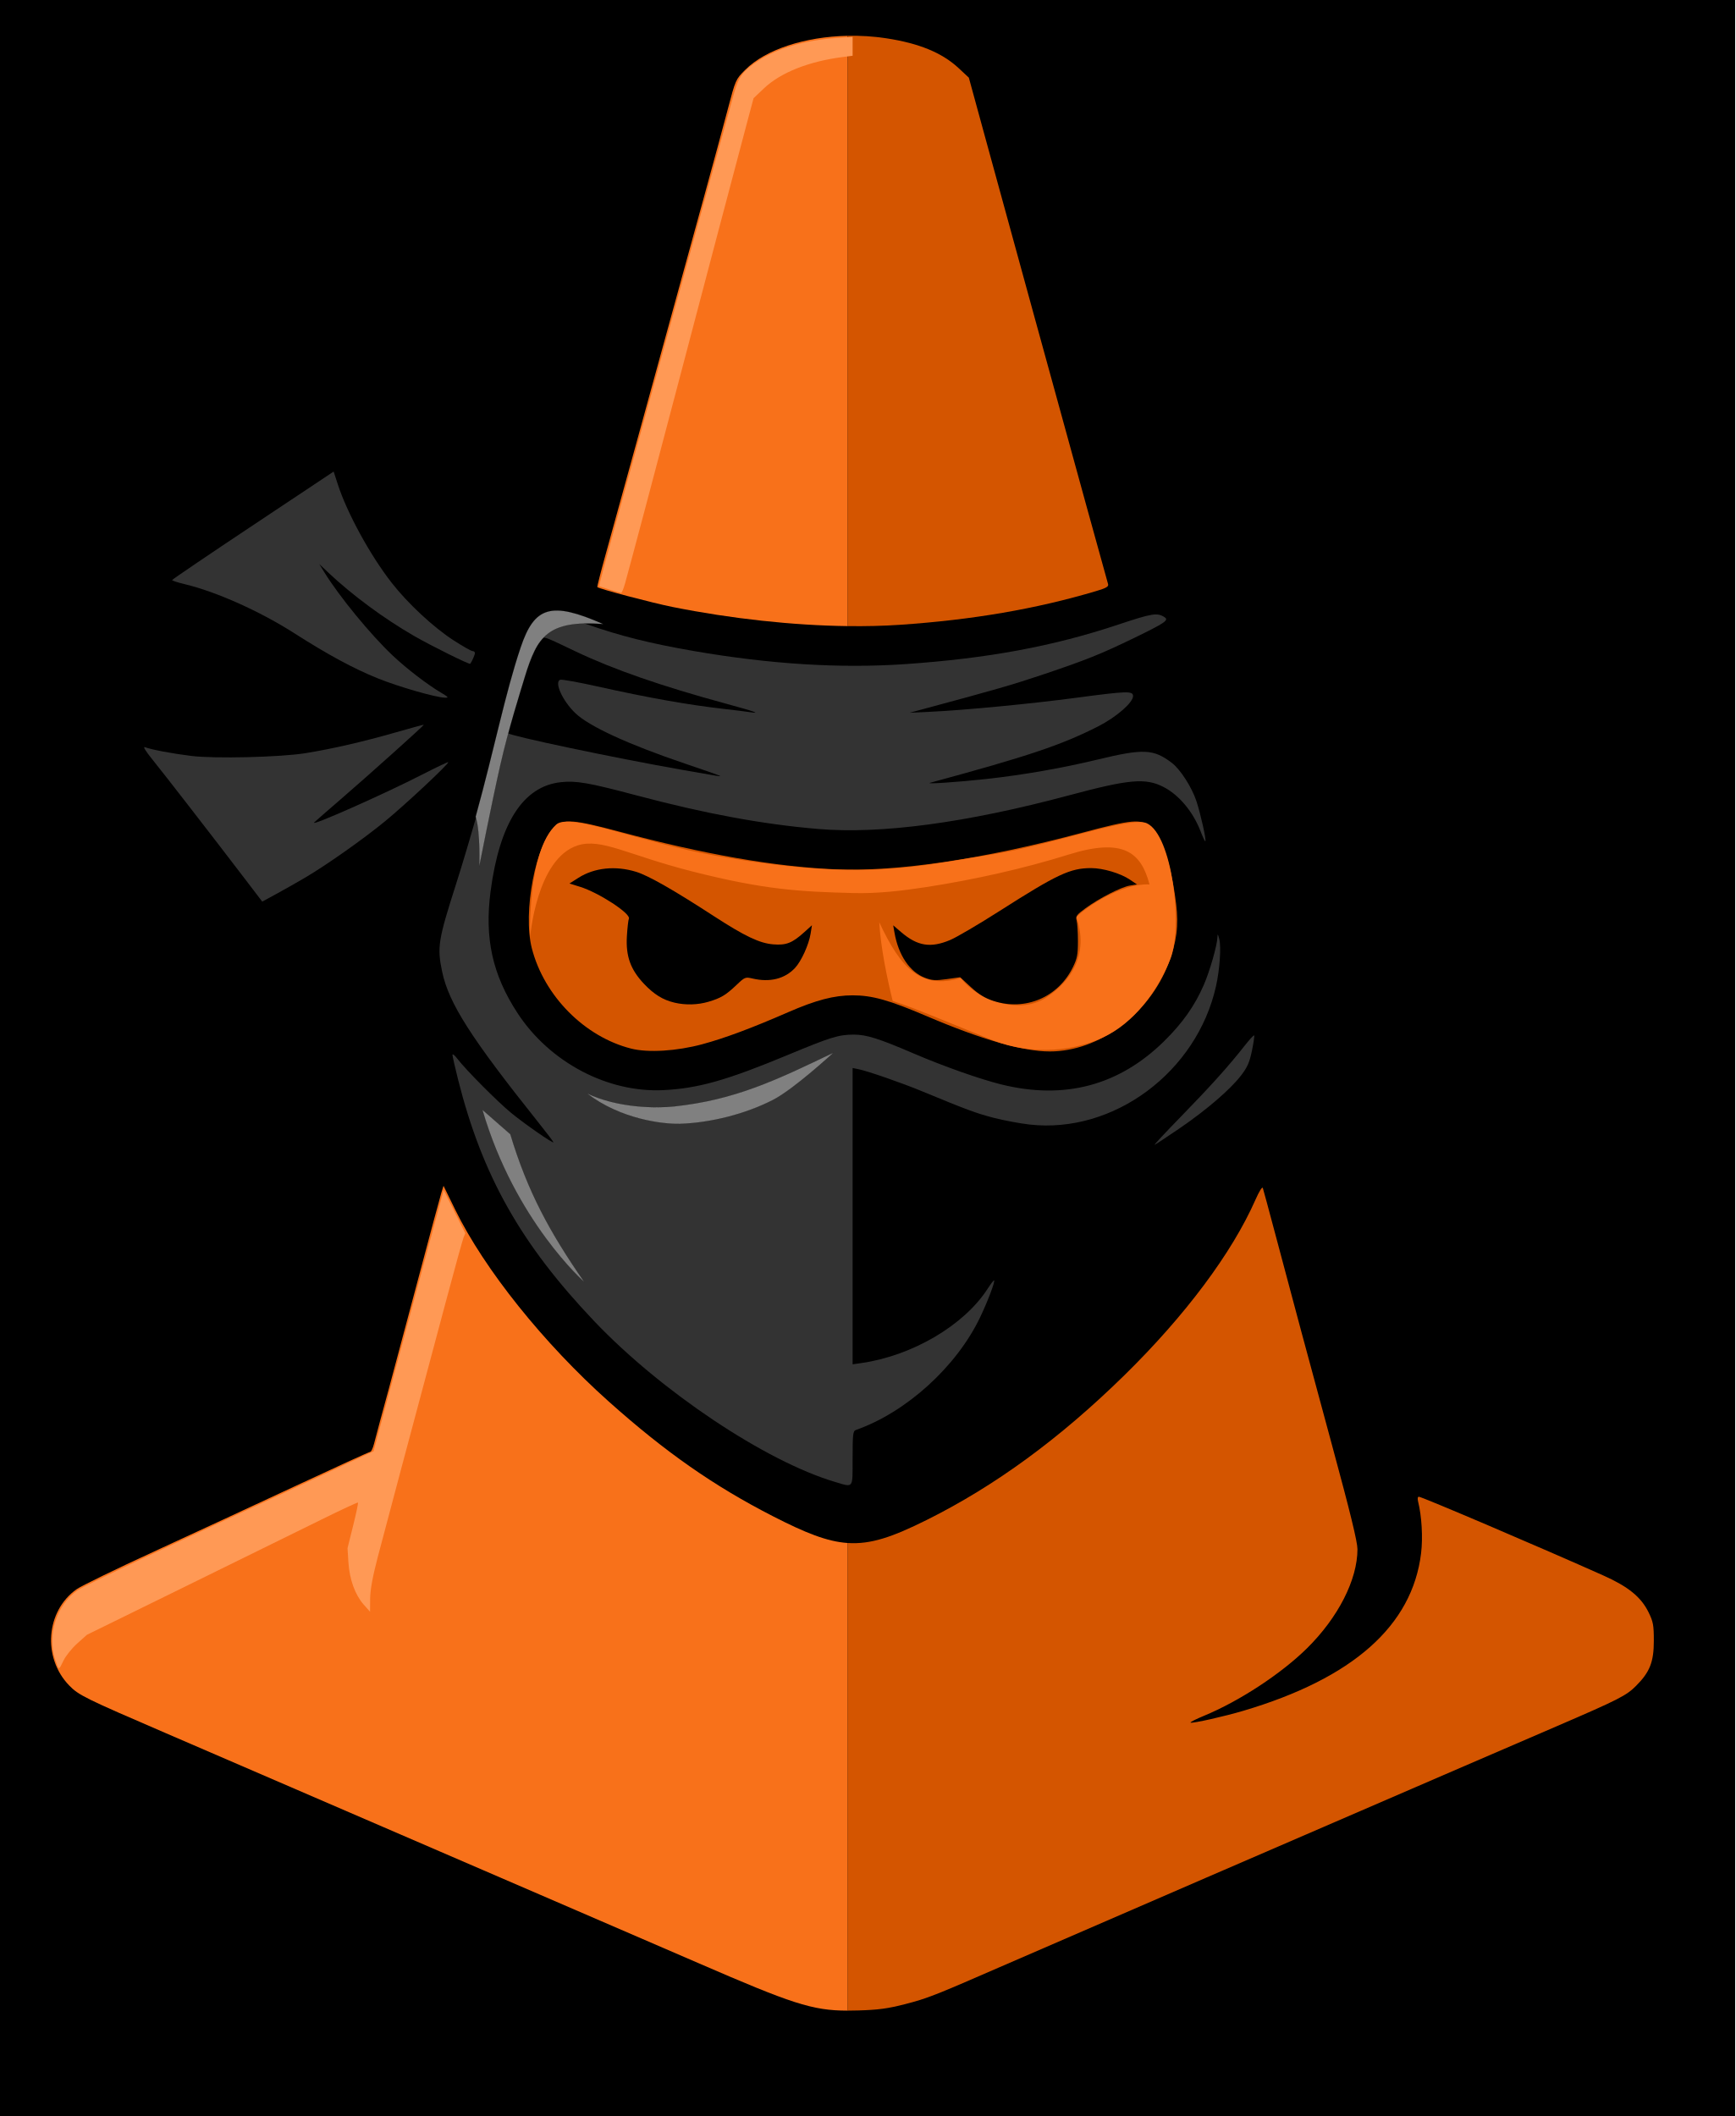
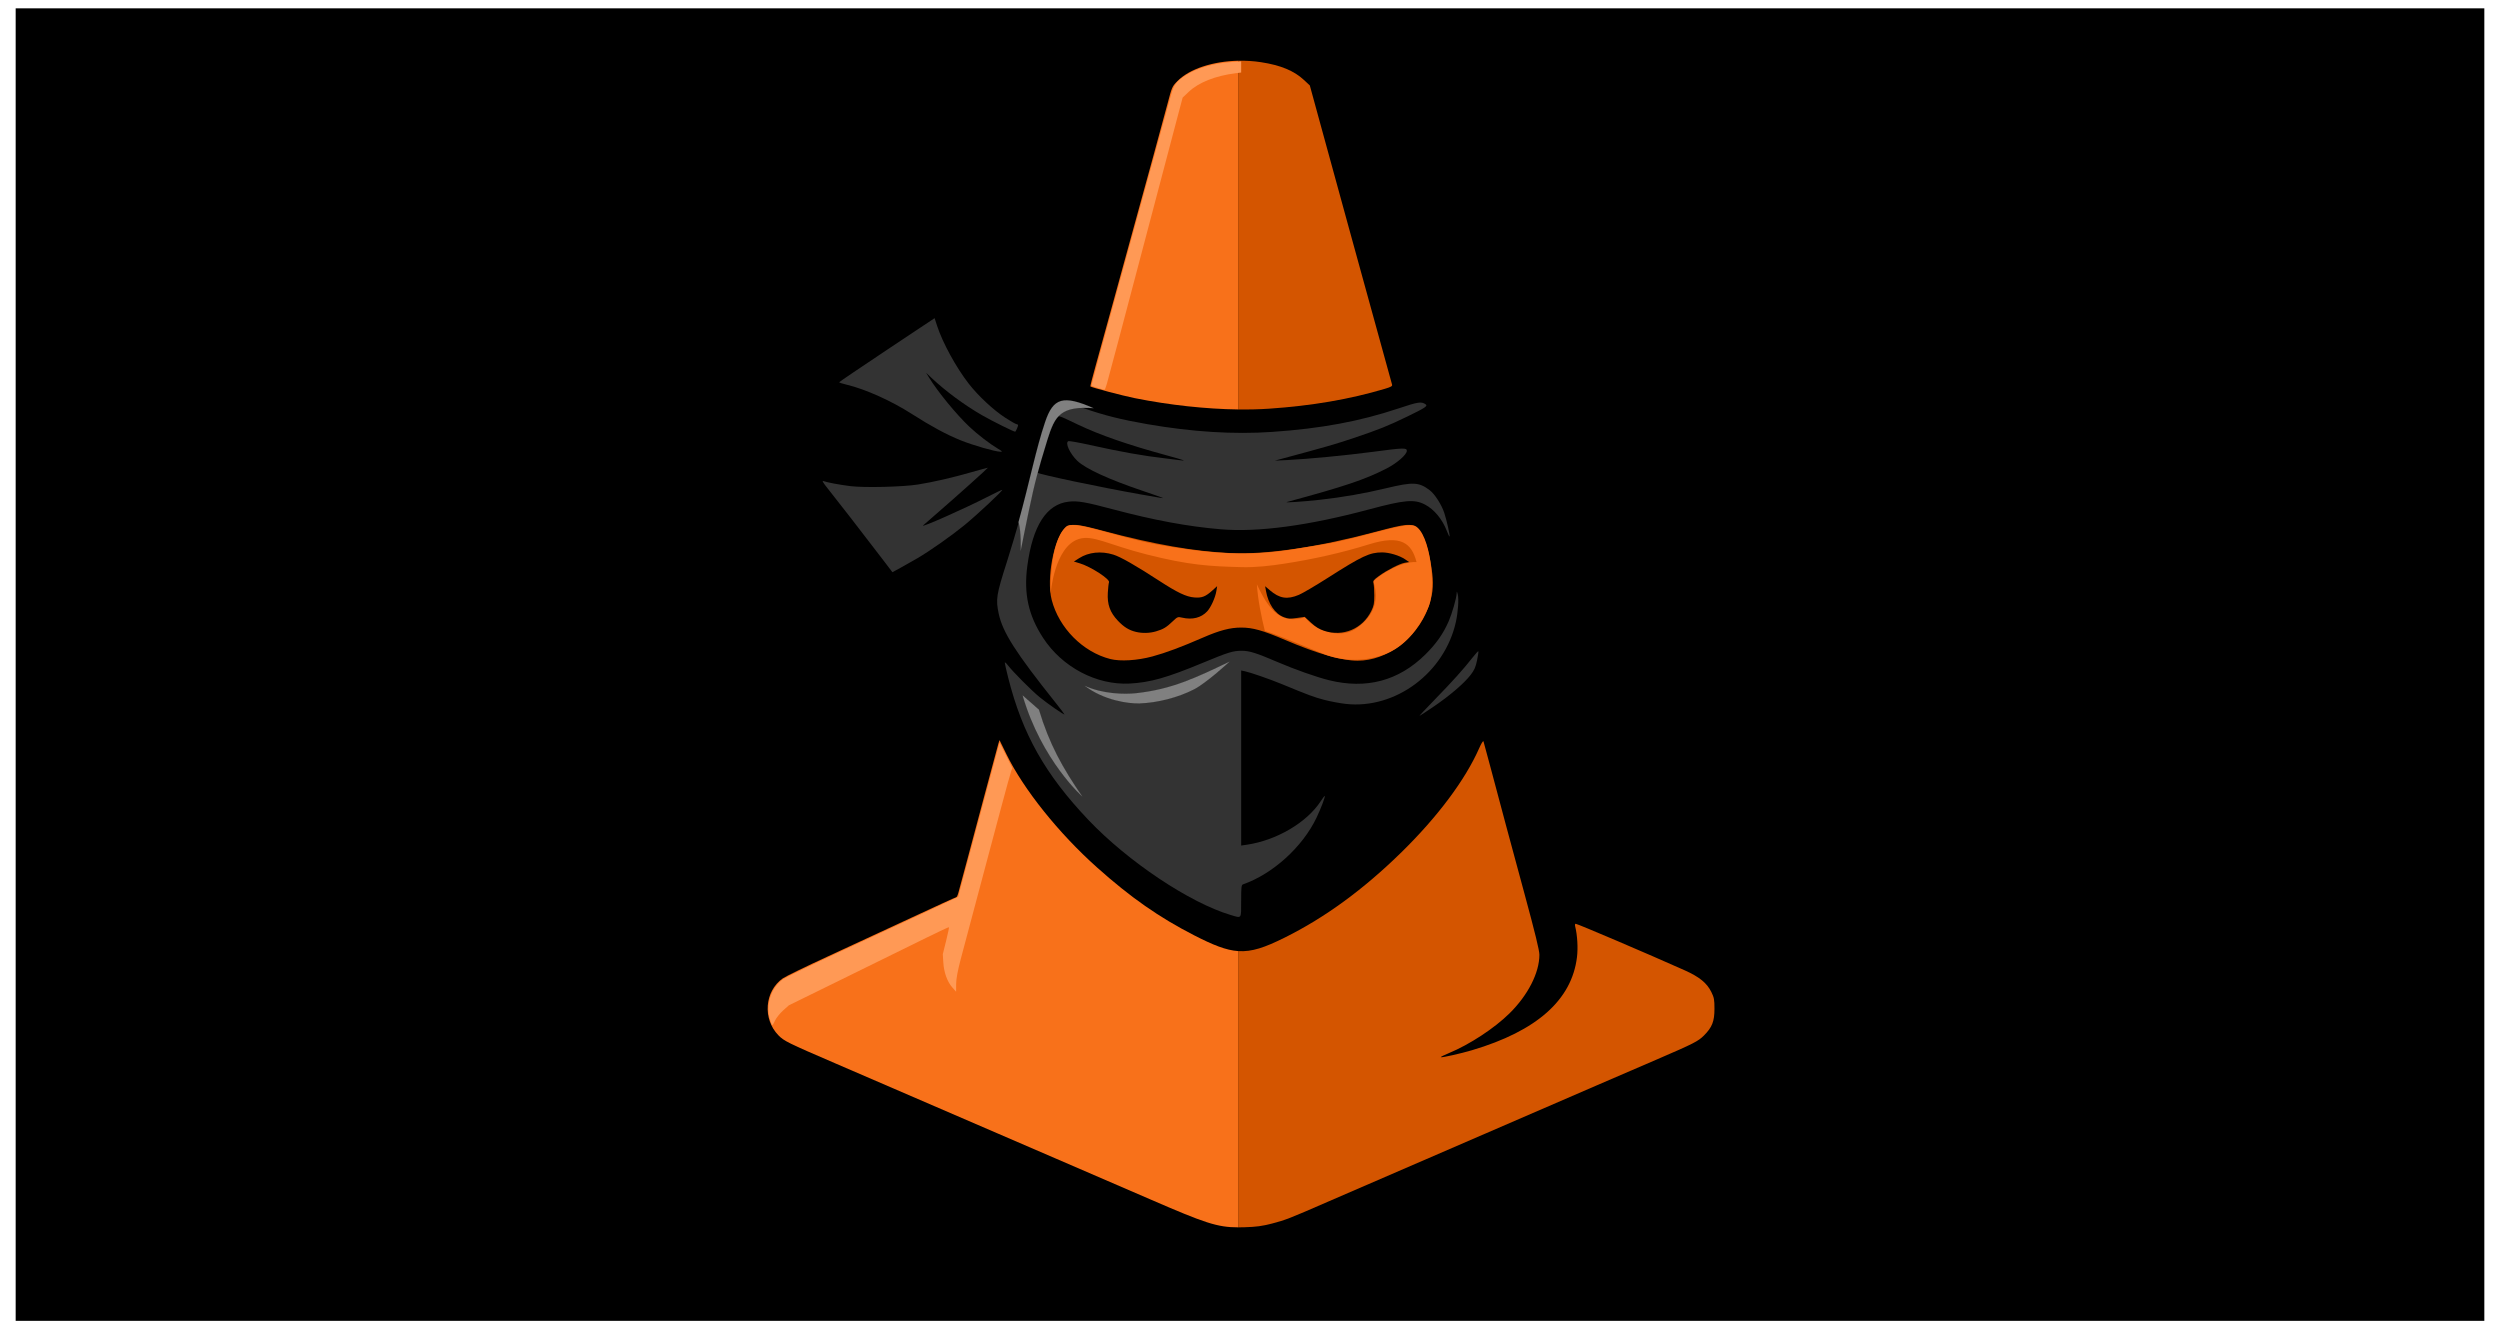
- <svg xmlns="http://www.w3.org/2000/svg" width="1615.966" height="1970.69" viewBox="355 115 103.102 264.583" version="1.1" id="svg1" xml:space="preserve">
+ <svg xmlns="http://www.w3.org/2000/svg" width="1200" height="638" viewBox="355 115 76.562 85.657" version="1.1" id="svg1" xml:space="preserve">
  <defs id="defs1" />
-   <g id="layer1" style="display:inline" transform="translate(-150.541,-14.54856)">
-     <g id="g35" transform="matrix(0.8836207,0,0,0.8841733,121.4406,15.00518)">
+   <g id="layer1" style="display:inline" transform="translate(-178.4646,-104.0115)">
+     <rect style="display:inline;fill:#000000;stroke-width:0.107" id="rect1" width="159.091" height="84.583" x="492.2" y="219.549" />
+     <g id="g35" transform="matrix(0.2690289,0,0,0.2691971,439.1066,186.6884)">
      <path style="display:inline;fill:#000000" d="M 370.263,279.17 V 129.549 H 493.03 615.797 V 279.17 428.792 H 493.03 370.263 Z" id="path1" />
      <g id="g12" style="display:inline;fill:#d40000">
        <g id="g31" style="display:inline">
          <g id="g30" style="fill:#d45500;fill-opacity:1">
            <path id="path18" style="display:inline;fill:#d45500;fill-opacity:1" d="m 490.201,218.092 c 2.582,0.034 5.056,-0.026 7.372,-0.182 10.272,-0.695 19.326,-2.248 27.778,-4.765 1.466,-0.437 1.811,-0.637 1.71,-0.995 -0.826,-2.933 -4.839,-17.48 -7.569,-27.436 -1.037,-3.784 -2.349,-8.546 -2.915,-10.583 -1.019,-3.669 -3.059,-11.098 -7.118,-25.929 l -2.1,-7.673 -1.42,-1.323 c -2.35,-2.19 -5.587,-3.528 -10.263,-4.243 -1.817,-0.278 -3.663,-0.39 -5.475,-0.351 z" />
            <path id="path19" style="display:inline;fill:#d45500;fill-opacity:1" d="m 490.201,413.892 c 0.48,2e-5 0.978,-0.01 1.506,-0.025 2.854,-0.085 4.186,-0.265 6.628,-0.893 3.128,-0.805 4.182,-1.217 13.349,-5.215 5.661,-2.469 50.51,-21.866 64.558,-27.921 4.657,-2.007 11.146,-4.804 14.42,-6.215 8.644,-3.725 9.733,-4.28 11.105,-5.653 1.958,-1.96 2.521,-3.387 2.521,-6.382 0,-2.22 -0.087,-2.69 -0.744,-4.029 -1.06,-2.158 -2.858,-3.622 -6.386,-5.201 -8.709,-3.896 -25.7,-11.143 -26.125,-11.143 -0.161,0 -0.203,0.278 -0.102,0.68 0.516,2.058 0.693,5.099 0.423,7.314 -1.246,10.246 -9.637,17.681 -25.143,22.276 -2.709,0.803 -7.124,1.795 -7.471,1.679 -0.006,-0.002 -0.011,-0.005 -0.013,-0.009 -0.044,-0.078 0.789,-0.498 1.919,-0.965 4.985,-2.058 10.924,-5.949 14.567,-9.545 4.412,-4.354 7.138,-9.703 7.138,-14.003 0,-1.043 -1.01,-5.177 -3.557,-14.562 -3.705,-13.653 -5.453,-20.15 -8.116,-30.172 -0.87,-3.274 -1.643,-6.132 -1.718,-6.35 -0.081,-0.234 -0.509,0.446 -1.043,1.657 -3.319,7.527 -9.926,16.369 -18.545,24.818 -9.122,8.943 -18.32,15.669 -28.008,20.484 -4.773,2.372 -7.872,3.467 -11.163,3.24 z" />
          </g>
          <g id="g29" style="display:inline;fill:#f8711a;fill-opacity:1">
            <path id="path28" style="display:inline;fill:#f8711a;fill-opacity:1" d="m 490.201,218.092 v -83.48 c -5.989,0.128 -11.594,1.909 -14.494,4.823 -1.346,1.352 -1.357,1.378 -2.468,5.592 -0.614,2.328 -2.116,7.865 -3.338,12.303 -1.222,4.438 -3.236,11.761 -4.476,16.272 -1.24,4.511 -3.566,12.974 -5.169,18.806 -1.603,5.832 -3.509,12.736 -4.235,15.341 -0.726,2.606 -1.281,4.778 -1.232,4.827 0.253,0.253 7.729,2.226 10.658,2.813 8.318,1.666 17.02,2.603 24.754,2.704 z" />
            <path id="path29" style="display:inline;fill:#f8711a;fill-opacity:1" d="M 490.201,413.892 V 347.758 c -2.923,-0.202 -5.998,-1.448 -10.533,-3.768 -8.387,-4.291 -15.215,-9.056 -23.25,-16.227 -9.21,-8.219 -17.61,-18.702 -21.73,-27.118 l -1.663,-3.396 -0.281,0.883 c -0.155,0.485 -1.72,6.3 -3.477,12.921 -1.758,6.621 -3.54,13.289 -3.96,14.817 -0.852,3.095 -1.68,6.171 -2.121,7.871 -0.16,0.618 -0.396,1.124 -0.525,1.124 -0.128,0 -4.857,2.157 -10.507,4.793 -5.65,2.636 -14.679,6.818 -20.063,9.292 -5.384,2.474 -10.325,4.877 -10.98,5.339 -4.36,3.079 -4.874,9.686 -1.058,13.617 1.335,1.376 2.249,1.826 13.664,6.74 12.912,5.558 36.29,15.644 38.724,16.707 1.091,0.477 7.521,3.25 14.287,6.163 6.767,2.913 16.864,7.273 22.438,9.688 13.043,5.651 16.018,6.687 21.035,6.687 z" />
          </g>
          <g id="g21" style="display:inline;fill:#ff9955">
            <path style="display:inline;fill:#ff9955" d="m 458.719,212.032 c 0.761,-2.73 4.186,-15.611 7.299,-27.451 3.288,-12.506 8.71,-33.032 10.086,-38.178 l 0.792,-2.965 1.456,-1.381 c 2.364,-2.243 6.354,-3.83 11.172,-4.445 l 1.389,-0.177 v -1.338 -1.338 l -2.334,0.166 c -4.393,0.312 -8.267,1.433 -10.947,3.169 -2.237,1.449 -2.837,2.254 -3.522,4.723 -0.337,1.214 -1.527,5.542 -2.646,9.616 -4.406,16.055 -6.348,23.116 -8.729,31.75 -5.042,18.28 -7.496,27.265 -7.584,27.766 l -0.09,0.514 1.455,0.462 c 0.8,0.254 1.536,0.469 1.635,0.478 0.099,0.009 0.354,-0.609 0.567,-1.373 z" id="path21" />
            <path style="display:inline;fill:#ff9955" d="m 379.256,364.372 c 0.316,-0.652 1.189,-1.736 1.942,-2.409 l 1.368,-1.224 14.023,-6.879 c 7.713,-3.783 16.319,-8.013 19.126,-9.4 2.807,-1.387 5.149,-2.475 5.205,-2.419 0.056,0.056 -0.254,1.53 -0.689,3.275 l -0.791,3.174 0.124,1.984 c 0.152,2.419 0.939,4.605 2.153,5.98 l 0.911,1.031 0.011,-1.828 c 0.008,-1.259 0.347,-3.111 1.091,-5.953 0.932,-3.562 5.475,-20.605 6.847,-25.689 0.255,-0.946 1.496,-5.589 2.758,-10.319 1.262,-4.729 2.402,-8.855 2.533,-9.167 l 0.24,-0.568 -1.532,-3.059 -1.532,-3.059 -1.513,5.611 c -0.832,3.086 -2.167,8.052 -2.966,11.035 -0.799,2.983 -2.031,7.567 -2.736,10.186 -0.706,2.619 -1.602,5.964 -1.992,7.433 l -0.709,2.67 -3.215,1.489 c -1.768,0.819 -5.417,2.516 -8.109,3.772 -2.692,1.256 -10.405,4.828 -17.139,7.938 -6.734,3.11 -12.773,6.019 -13.42,6.464 -2.984,2.053 -4.353,6.345 -3.15,9.875 0.513,1.506 0.461,1.503 1.163,0.053 z" id="path17" />
          </g>
        </g>
        <g id="g13" style="display:inline;fill:#333333">
          <path id="path33" style="display:inline;fill:#000000;stroke:none;stroke-width:1.613" d="m 469.905,222.066 c -7.88,-1.921 -17.666,-5.571 -21.124,-6.144 -6.726,-0.156 -8.232,24.182 -13.084,36.986 -2.197,5.798 -5.92,11.33 -0.709,28.499 4.314,14.213 11.694,25.537 22.749,37.85 12.461,13.88 34.176,20.989 34.176,20.989 3.836,-1.658 24.203,-8.755 35.186,-20.989 11.055,-12.313 17.172,-22.936 21.486,-37.149 5.211,-17.169 2.751,-23.403 0.554,-29.201 -4.852,-12.805 -7.247,-35.347 -13.812,-36.821 -4.153,-0.932 -10.926,6.115 -42.38,8.145 0,0 -18.103,-0.963 -23.042,-2.167 z" />
          <path style="display:inline;fill:#333333" d="m 432.705,227.527 c -2,-1.186 -4.901,-3.413 -6.891,-5.29 -3.102,-2.926 -7.535,-8.322 -9.635,-11.726 l -0.734,-1.191 1.288,1.214 c 3.383,3.189 7.884,6.511 12.136,8.956 2.444,1.406 7.82,4.069 7.934,3.93 0.221,-0.269 0.665,-1.28 0.665,-1.515 0,-0.155 -0.152,-0.282 -0.338,-0.282 -0.186,0 -1.407,-0.692 -2.712,-1.538 -2.847,-1.845 -6.447,-5.195 -8.746,-8.139 -3.028,-3.878 -6.287,-9.835 -7.61,-13.909 l -0.585,-1.802 -11.428,7.601 c -6.285,4.18 -11.431,7.667 -11.435,7.748 -0.004,0.081 0.829,0.348 1.851,0.593 4.449,1.068 10.631,3.842 15.498,6.956 4.662,2.982 8.334,4.965 11.748,6.344 2.973,1.201 8.206,2.705 9.525,2.739 0.564,0.014 0.486,-0.087 -0.529,-0.689 z" id="path11" />
          <path style="display:inline;fill:#333333" d="m 413.374,253.702 c 3.059,-1.795 8.174,-5.395 11.343,-7.984 2.848,-2.326 9.144,-8.21 8.971,-8.383 -0.049,-0.049 -1.69,0.731 -3.645,1.734 -5.411,2.775 -16.043,7.485 -15.319,6.785 0.213,-0.205 1.884,-1.663 3.715,-3.24 3.796,-3.269 11.874,-10.508 11.801,-10.575 -0.027,-0.024 -1.835,0.468 -4.017,1.094 -4.573,1.311 -8.92,2.312 -12.7,2.924 -3.584,0.58 -12.877,0.806 -16.204,0.393 -2.695,-0.334 -5.651,-0.892 -6.542,-1.234 -0.326,-0.125 0.078,0.539 1.074,1.769 1.639,2.023 8.683,11.108 13.057,16.84 l 2.464,3.23 2.017,-1.099 c 1.109,-0.604 2.903,-1.619 3.985,-2.254 z" id="path10" />
          <path style="display:inline;fill:#333333" d="m 490.913,335.783 c 0,-3.423 0.051,-3.863 0.463,-4.007 7.132,-2.504 14.246,-8.955 17.584,-15.945 1.079,-2.26 2.137,-5.056 1.974,-5.218 -0.049,-0.049 -0.471,0.501 -0.938,1.223 -3.339,5.153 -10.628,9.436 -17.826,10.473 l -1.257,0.181 v -20.953 -20.953 l 0.86,0.176 c 1.312,0.269 6.117,1.938 8.93,3.101 6.318,2.615 7.706,3.129 10.163,3.765 1.442,0.374 3.744,0.804 5.115,0.957 11.875,1.324 23.661,-7.439 26.361,-19.6 0.523,-2.357 0.739,-5.498 0.455,-6.615 -0.2,-0.783 -0.24,-0.822 -0.263,-0.248 -0.047,1.165 -1.09,4.796 -1.934,6.731 -1.287,2.95 -3.001,5.378 -5.603,7.938 -6.384,6.28 -14.116,8.332 -23.052,6.119 -2.999,-0.743 -8.187,-2.572 -12.301,-4.338 -5.041,-2.163 -6.762,-2.707 -8.559,-2.707 -2.135,0 -3.256,0.345 -9.33,2.87 -8.624,3.585 -12.644,4.724 -17.566,4.979 -7.908,0.409 -16.136,-3.921 -20.694,-10.892 -3.546,-5.423 -4.688,-10.585 -3.811,-17.228 1.275,-9.658 4.605,-14.837 9.916,-15.425 2.184,-0.242 3.984,0.071 10.728,1.863 9.729,2.586 17.826,4.083 25.688,4.75 8.917,0.756 20.999,-0.864 35.586,-4.773 8.474,-2.271 10.77,-2.47 13.322,-1.156 2.186,1.126 4.177,3.515 5.237,6.284 0.313,0.817 0.613,1.441 0.667,1.387 0.158,-0.158 -0.668,-3.868 -1.263,-5.671 -0.648,-1.965 -2.279,-4.504 -3.479,-5.417 -2.587,-1.966 -4.007,-2.033 -10.422,-0.489 -5.156,1.241 -10.55,2.184 -15.836,2.767 -4.018,0.443 -8.79,0.764 -7.938,0.533 13.858,-3.749 18.646,-5.357 23.812,-7.997 2.551,-1.303 4.895,-3.345 4.895,-4.263 0,-0.743 -0.825,-0.718 -8.021,0.239 -6.402,0.852 -15.754,1.751 -20.554,1.977 l -3.043,0.143 1.984,-0.533 c 10.065,-2.701 12.668,-3.452 16.933,-4.888 6.081,-2.046 8.136,-2.87 12.825,-5.142 4.328,-2.097 4.96,-2.519 4.373,-2.92 -1.037,-0.71 -1.734,-0.602 -6.602,1.021 -9.206,3.07 -18.487,4.788 -30.176,5.588 -9.175,0.628 -19.114,0.01 -29.895,-1.858 -6.204,-1.075 -10.356,-2.115 -15.2,-3.808 -2.32,-0.811 -4.524,-1.474 -4.9,-1.474 -1.047,0 -2.521,1.158 -3.134,2.462 -0.801,1.704 -1.688,4.615 -3.36,11.031 -2.262,8.679 -5.236,19.155 -7.025,24.739 -2.543,7.941 -2.704,8.953 -1.968,12.425 0.945,4.462 4.074,9.352 13.678,21.378 1.134,1.42 2.062,2.644 2.062,2.72 0,0.24 -4.021,-2.549 -5.953,-4.129 -1.94,-1.586 -6.401,-6.069 -7.618,-7.655 -0.391,-0.509 -0.712,-0.77 -0.713,-0.58 -0.002,0.19 0.361,1.787 0.805,3.548 3.423,13.557 8.866,23.203 19.255,34.12 9.465,9.946 24.248,19.814 34.044,22.724 2.704,0.803 2.514,1.055 2.514,-3.333 z" id="path4" />
          <path style="display:inline;fill:#333333" d="m 537.13,289.152 c 3.833,-2.613 7.209,-5.511 8.746,-7.507 0.9,-1.169 1.204,-1.858 1.545,-3.507 0.233,-1.128 0.373,-2.103 0.31,-2.166 -0.063,-0.063 -0.698,0.631 -1.411,1.542 -2.16,2.759 -4.792,5.683 -8.967,9.962 -2.185,2.24 -3.852,4.026 -3.703,3.969 0.149,-0.057 1.715,-1.089 3.481,-2.293 z" id="path6" />
          <path style="display:inline;fill:#000000" d="m 466.704,238.404 c -9.593,-1.692 -24.187,-4.764 -24.603,-5.18 -0.41,-0.41 3.052,-10.529 4.351,-12.72 0.678,-1.143 0.152,-1.261 5.302,1.188 5.327,2.534 12.123,4.892 21.238,7.369 4.072,1.107 5.06,1.458 3.368,1.197 -0.509,-0.079 -2.117,-0.279 -3.572,-0.444 -5.244,-0.598 -10.663,-1.56 -18.058,-3.205 -2.656,-0.591 -4.997,-1.01 -5.202,-0.931 -0.868,0.333 0.335,2.983 2.142,4.719 1.948,1.871 7.527,4.437 15.52,7.138 2.642,0.893 4.853,1.666 4.913,1.719 0.151,0.131 0.254,0.147 -5.402,-0.85 z" id="path5" />
          <path style="display:inline;fill:#808080;stroke:#000000;stroke-width:0.013" d="m 437.568,245.042 c 0.706,2.318 0.504,7.106 0.504,7.106 0,0 1.764,-8.971 2.974,-14.313 1.21,-5.342 2.824,-10.347 3.492,-12.578 1.724,-5.753 3.303,-8.022 11.084,-7.453 -7.39,-3.262 -9.73,-2.481 -11.672,3.263 -2.214,6.547 -3.694,14.251 -6.382,23.974 z" id="path22" />
          <path style="display:inline;fill:#808080;stroke:#000000;stroke-width:0.013" d="m 453.292,284.152 c 4.385,2.117 9.898,2.127 12.348,1.865 8.642,-0.925 14.363,-3.676 22.579,-7.61 0,0 -5.592,5.16 -8.556,6.685 -3.864,1.989 -8.812,3.244 -13.114,3.386 -2.469,0.081 -8.524,-0.65 -13.257,-4.326 z" id="path23" />
          <path style="display:inline;fill:#808080;stroke:#000000;stroke-width:0.013" d="m 438.523,286.492 c 4.597,15.752 14.433,24.376 14.433,24.376 -4.886,-7.046 -8.004,-12.727 -10.478,-20.919 z" id="path24" />
        </g>
        <g id="g14" style="display:inline;fill:#000000">
          <path style="display:inline;fill:#d45500;fill-opacity:1" d="m 469.669,277.215 c 3.144,-0.846 6.952,-2.266 12.13,-4.523 3.936,-1.716 6.491,-2.384 9.114,-2.384 2.786,0 5.148,0.666 10.583,2.985 7.69,3.28 13.538,4.953 17.317,4.953 6.958,0 14.042,-5.243 16.787,-12.424 1.17,-3.061 1.471,-5.386 1.092,-8.442 -0.688,-5.551 -1.988,-9.452 -3.627,-10.891 -1.337,-1.174 -2.588,-1.068 -9.609,0.81 -14.031,3.753 -26.315,5.57 -35.057,5.185 -8.562,-0.377 -18.439,-2.103 -30.547,-5.336 -6.303,-1.683 -7.748,-1.803 -9.001,-0.749 -2.766,2.328 -4.654,12.16 -3.32,17.296 1.746,6.723 7.462,12.48 14.046,14.146 2.407,0.609 6.435,0.36 10.092,-0.624 z" id="path7" />
          <path style="display:inline;fill:#f8711a;fill-opacity:1;stroke:none;stroke-width:0.213;stroke-dasharray:none" d="m 491.014,255.844 c 3.44,0.088 6.889,-0.318 10.29,-0.842 6.815,-1.051 13.798,-2.609 20.17,-4.6 7.755,-2.423 10.267,-0.31 11.449,4.224 -3.83,-0.195 -8.866,3.083 -10.339,4.621 2.083,6.173 -1.862,9.815 -4.318,11.403 -4.038,2.61 -10.146,-10e-4 -12.022,-2.805 -5.667,1.709 -8.537,-1.377 -11.561,-7.872 0.199,3.569 1.125,8.003 1.902,11.128 3.234,1.006 11.025,4.36 14.341,5.628 5.424,2.074 11.68,1.556 16.137,-0.829 4.403,-2.356 7.412,-7.15 8.806,-10.702 1.818,-4.631 0.281,-17.54 -3.321,-19.223 -2.276,-1.064 -13.435,3.094 -22.076,4.443 -10.564,1.649 -18.038,3.821 -38.961,0.14 -10.667,-1.876 -20.635,-6.159 -22.544,-4.397 -4.141,3.823 -3.695,15.996 -3.695,15.996 0,0 0.874,-11.177 6.735,-13.049 3.368,-1.076 7.051,1.357 16.277,3.695 10.15,2.572 15.089,2.844 22.731,3.04 z" id="path34" />
          <path style="fill:#000000" d="m 510.83,271.096 c -1.197,-0.392 -2.064,-0.922 -3.175,-1.944 l -1.528,-1.405 -1.893,0.267 c -1.605,0.227 -2.078,0.197 -3.104,-0.195 -2.13,-0.813 -3.736,-3.195 -4.291,-6.364 l -0.183,-1.047 1.126,0.964 c 2.315,1.981 4.166,2.277 6.943,1.108 0.893,-0.376 4.015,-2.208 6.937,-4.071 8.223,-5.242 10.042,-6.094 13.011,-6.094 1.689,0 4.166,0.74 5.492,1.641 l 0.985,0.669 -1.002,0.162 c -1.231,0.2 -4.356,1.796 -6.288,3.212 -1.266,0.928 -1.416,1.135 -1.251,1.72 0.103,0.366 0.188,1.677 0.188,2.914 0,1.909 -0.108,2.469 -0.716,3.706 -2.092,4.259 -6.751,6.228 -11.25,4.756 z" id="path9" />
          <path style="fill:#000000" d="m 465.707,271.342 c -1.64,-0.386 -2.9,-1.164 -4.322,-2.668 -1.896,-2.005 -2.578,-3.897 -2.415,-6.701 0.068,-1.164 0.195,-2.295 0.284,-2.514 0.289,-0.712 -4.274,-3.683 -6.91,-4.499 l -1.502,-0.465 1.276,-0.809 c 2.267,-1.438 5.249,-1.745 8.172,-0.842 1.728,0.534 5.283,2.558 10.93,6.225 4.431,2.877 6.526,3.874 8.462,4.03 1.844,0.148 2.687,-0.184 4.4,-1.731 l 1.076,-0.972 -0.189,1.186 c -0.249,1.558 -1.315,3.904 -2.208,4.857 -1.442,1.539 -3.553,2.065 -6.004,1.493 -1.019,-0.238 -1.103,-0.205 -2.249,0.886 -1.526,1.451 -2.229,1.875 -3.971,2.392 -1.535,0.456 -3.258,0.503 -4.83,0.133 z" id="path8" />
        </g>
      </g>
    </g>
  </g>
</svg>
